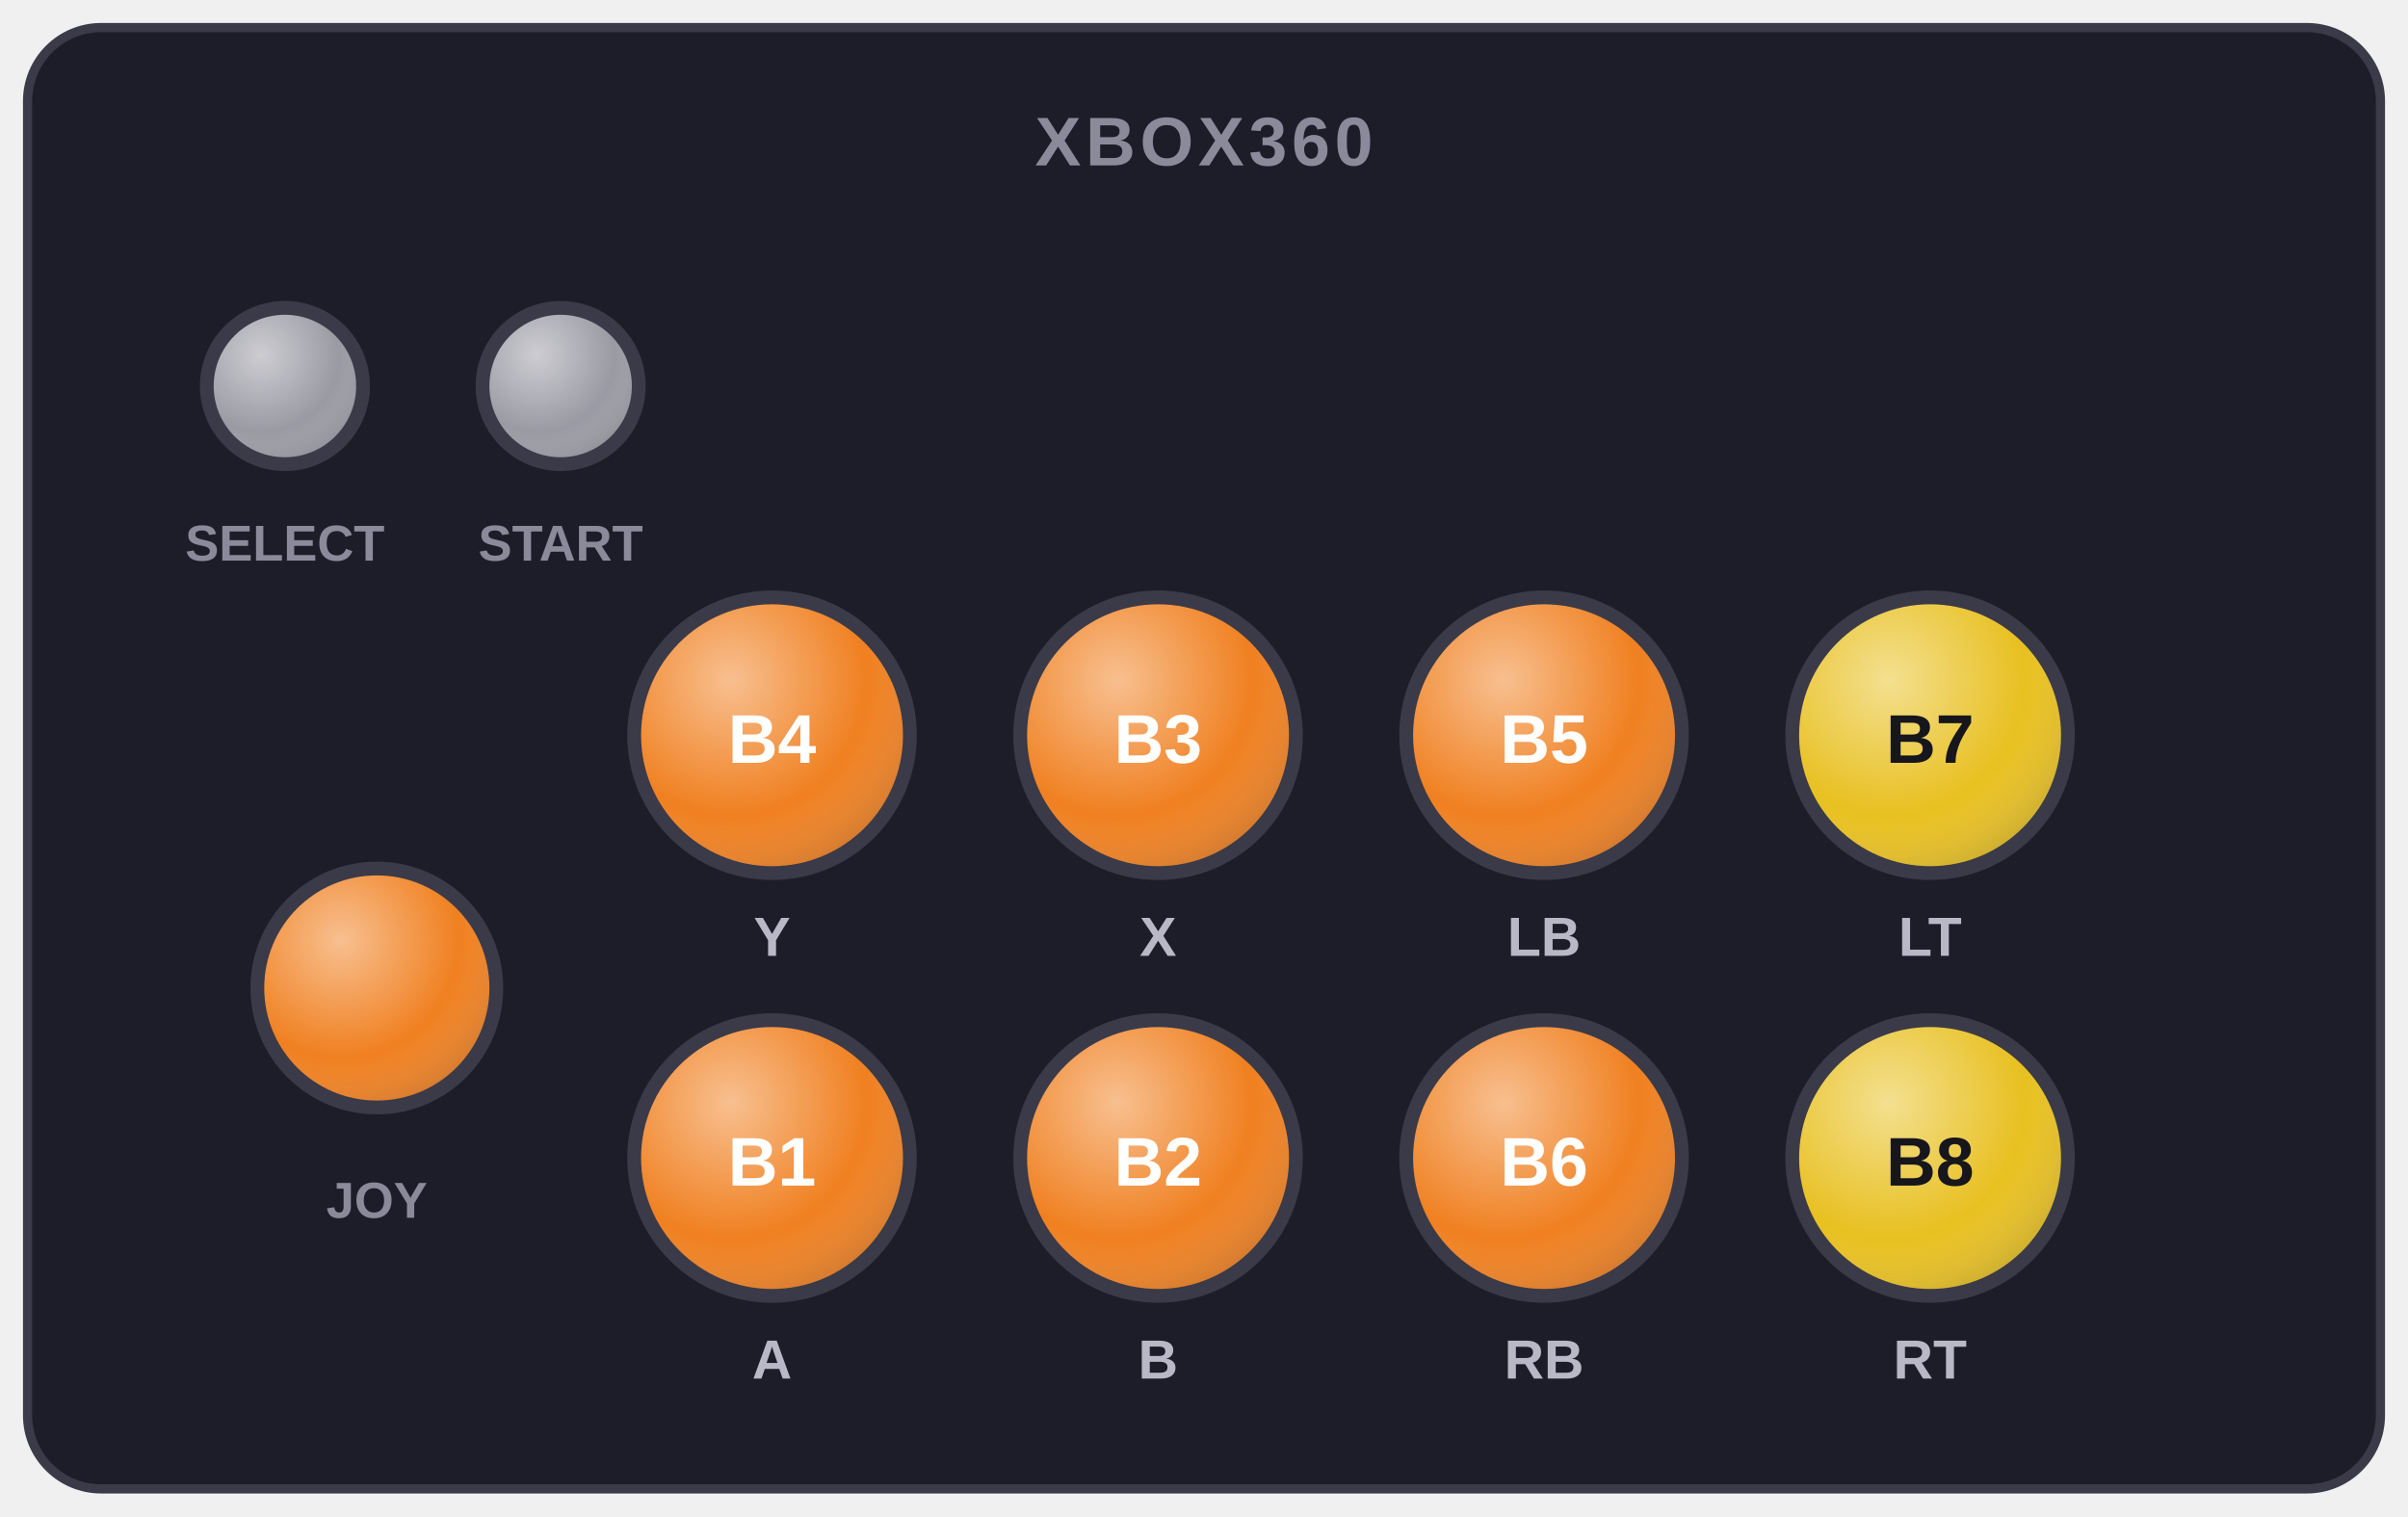
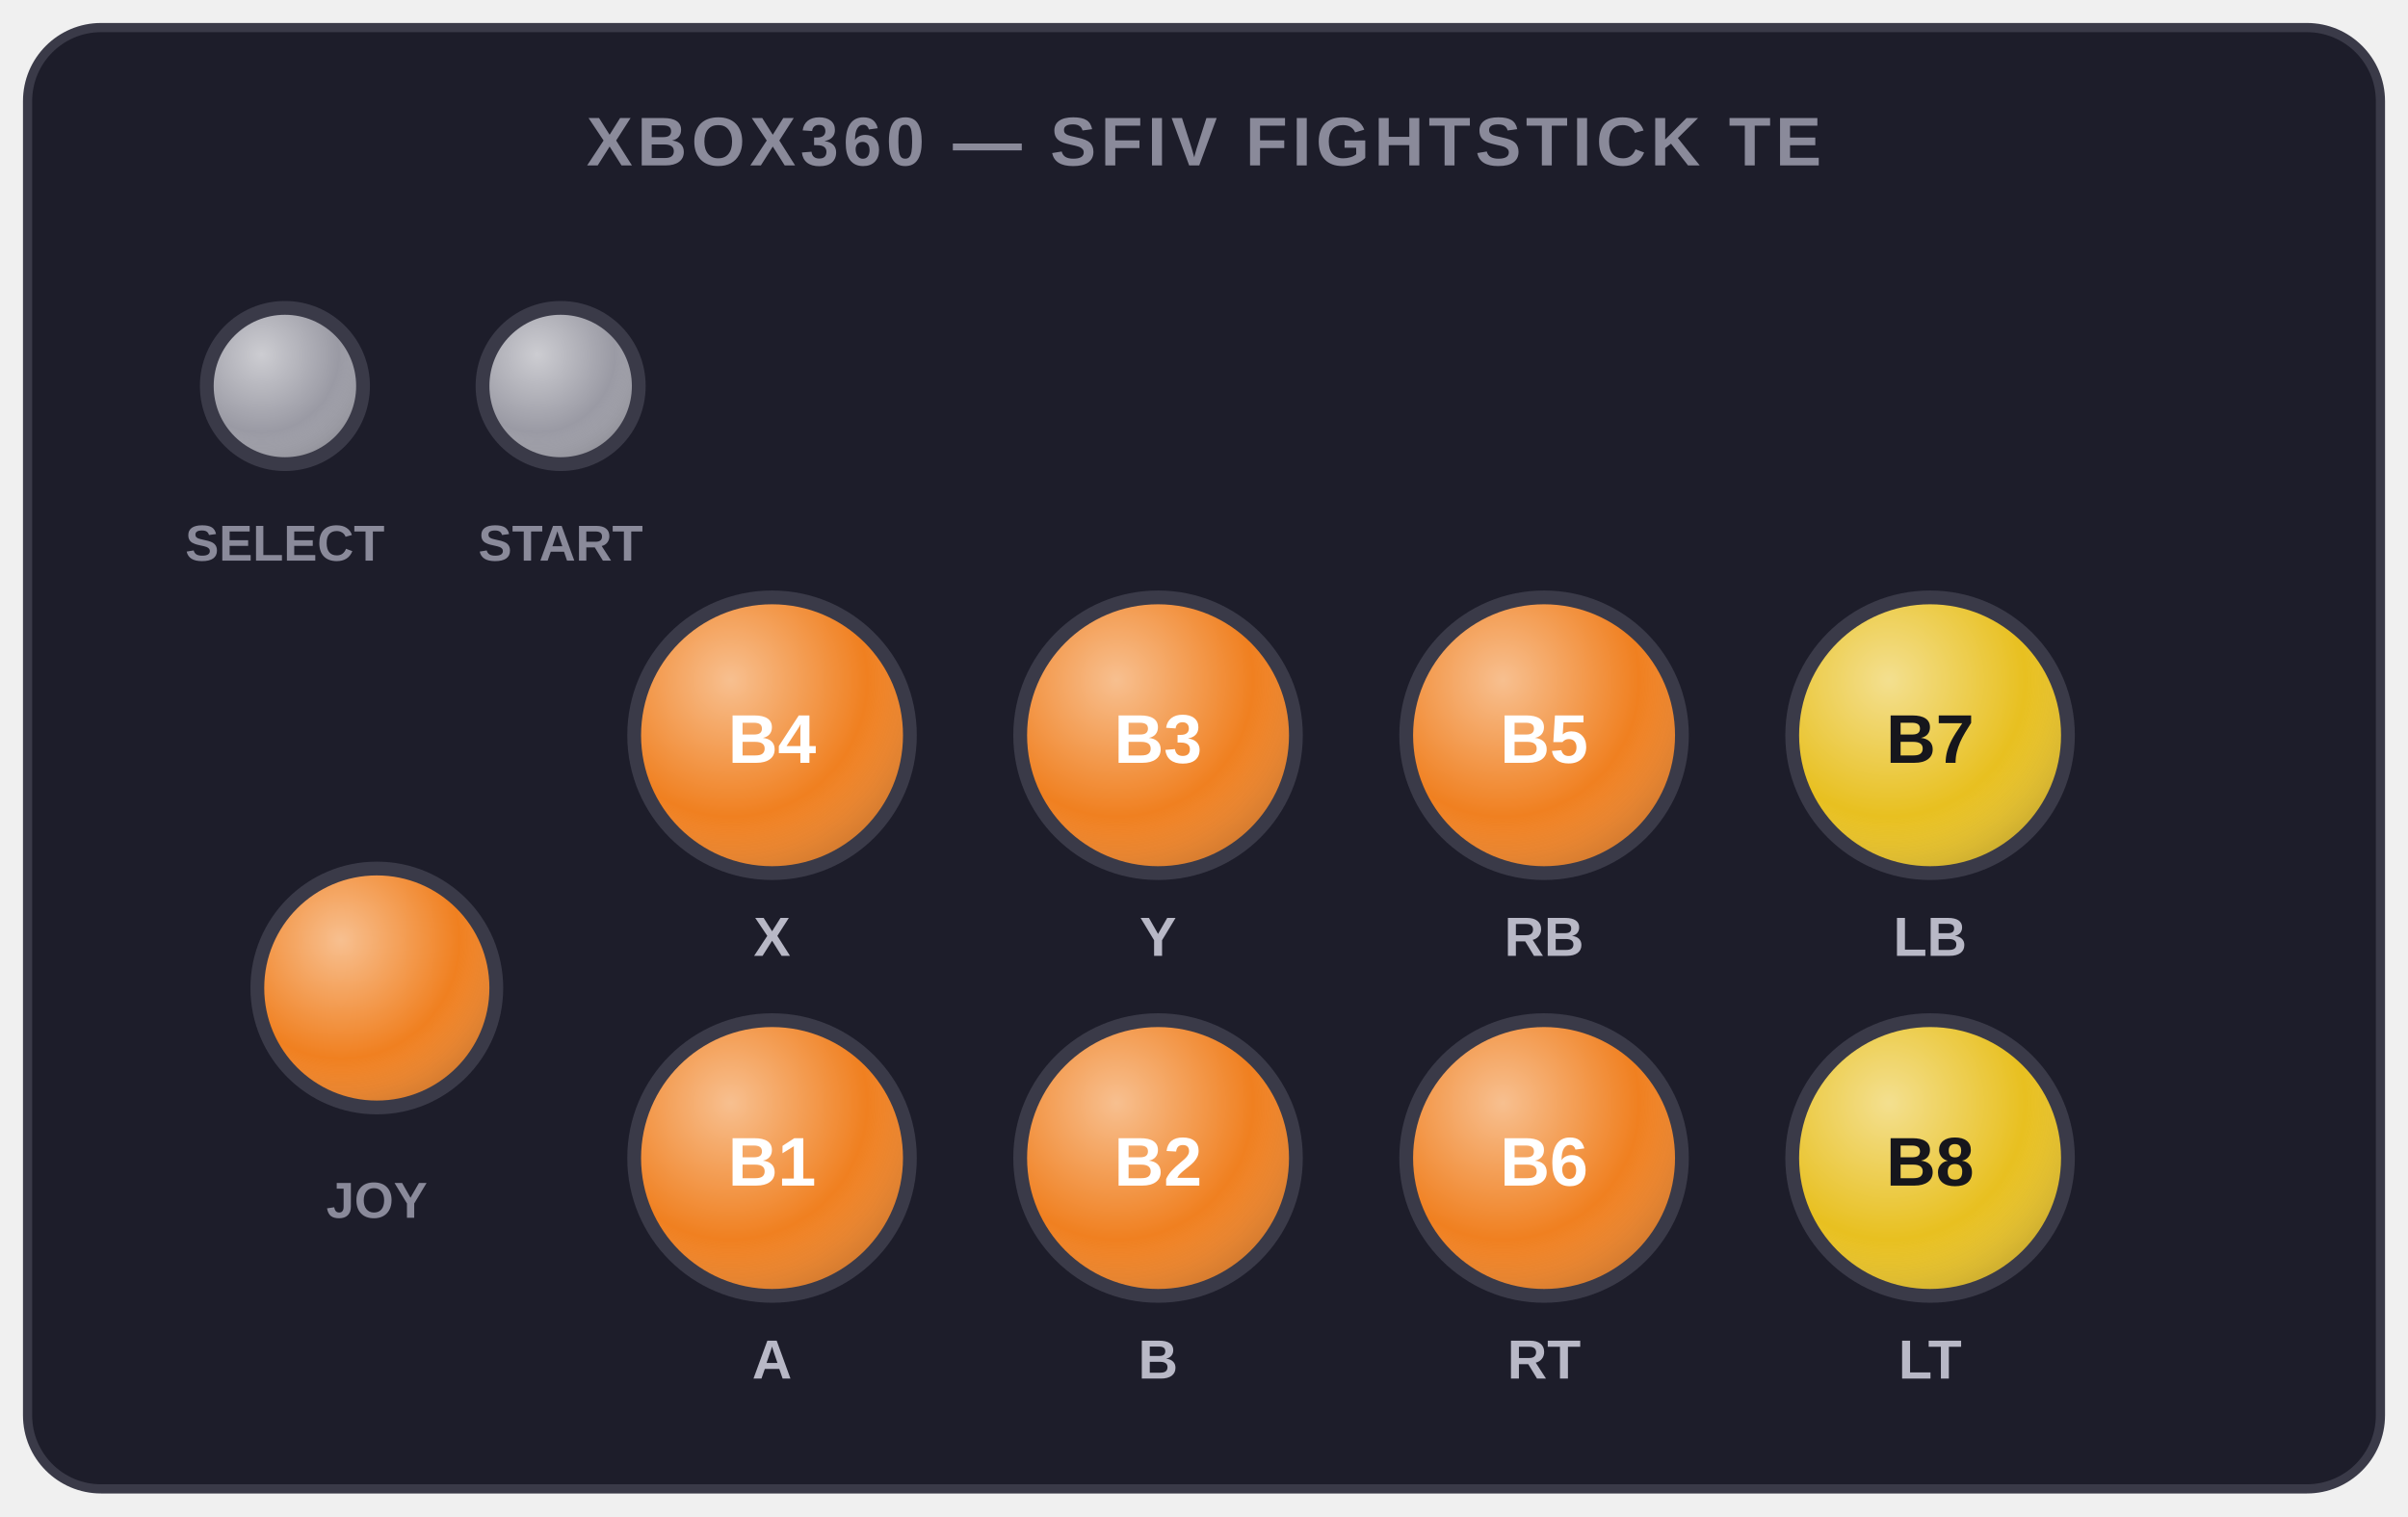
<svg xmlns="http://www.w3.org/2000/svg" viewBox="0 0 524 330" font-family="Segoe UI, Arial, sans-serif">
  <defs>
    <radialGradient id="dome" cx="0.35" cy="0.3" r="0.9">
      <stop offset="0" stop-color="#ffffff" stop-opacity="0.5" />
      <stop offset="0.55" stop-color="#ffffff" stop-opacity="0" />
      <stop offset="1" stop-color="#000000" stop-opacity="0.35" />
    </radialGradient>
  </defs>
  <rect x="6" y="6" width="512" height="318" rx="16" fill="#1d1d2a" stroke="#3a3a48" stroke-width="2" />
-   <text x="262" y="36" text-anchor="middle" fill="#8a8a9a" font-size="15" font-weight="bold" letter-spacing="1">XBOX360</text>
+   <text x="262" y="36" text-anchor="middle" fill="#8a8a9a" font-size="15" font-weight="bold" letter-spacing="1">XBOX360 — SFIV FIGHTSTICK TE</text>
  <circle cx="62" cy="84" r="17" fill="#9a9aa4" />
  <circle cx="62" cy="84" r="17" fill="url(#dome)" />
  <circle cx="62" cy="84" r="17" fill="none" stroke="#3a3a48" stroke-width="3" />
  <text x="62" y="122" text-anchor="middle" fill="#8a8a9a" font-size="11" font-weight="bold">SELECT</text>
  <circle cx="122" cy="84" r="17" fill="#9a9aa4" />
  <circle cx="122" cy="84" r="17" fill="url(#dome)" />
  <circle cx="122" cy="84" r="17" fill="none" stroke="#3a3a48" stroke-width="3" />
  <text x="122" y="122" text-anchor="middle" fill="#8a8a9a" font-size="11" font-weight="bold">START</text>
  <circle cx="82" cy="215" r="26" fill="#f08020" />
  <circle cx="82" cy="215" r="26" fill="url(#dome)" />
  <circle cx="82" cy="215" r="26" fill="none" stroke="#3a3a48" stroke-width="3" />
  <text x="82" y="265" text-anchor="middle" fill="#8a8a9a" font-size="11" font-weight="bold">JOY</text>
  <circle cx="168" cy="160" r="30" fill="#f08020" />
  <circle cx="168" cy="160" r="30" fill="url(#dome)" />
  <circle cx="168" cy="160" r="30" fill="none" stroke="#3a3a48" stroke-width="3" />
  <text x="168" y="166" text-anchor="middle" fill="#ffffff" font-size="15" font-weight="bold">B4</text>
-   <text x="168" y="208" text-anchor="middle" fill="#b8b8c6" font-size="12" font-weight="bold">Y</text>
+   <text x="168" y="208" text-anchor="middle" fill="#b8b8c6" font-size="12" font-weight="bold">X</text>
  <circle cx="252" cy="160" r="30" fill="#f08020" />
  <circle cx="252" cy="160" r="30" fill="url(#dome)" />
  <circle cx="252" cy="160" r="30" fill="none" stroke="#3a3a48" stroke-width="3" />
  <text x="252" y="166" text-anchor="middle" fill="#ffffff" font-size="15" font-weight="bold">B3</text>
-   <text x="252" y="208" text-anchor="middle" fill="#b8b8c6" font-size="12" font-weight="bold">X</text>
+   <text x="252" y="208" text-anchor="middle" fill="#b8b8c6" font-size="12" font-weight="bold">Y</text>
  <circle cx="336" cy="160" r="30" fill="#f08020" />
  <circle cx="336" cy="160" r="30" fill="url(#dome)" />
  <circle cx="336" cy="160" r="30" fill="none" stroke="#3a3a48" stroke-width="3" />
  <text x="336" y="166" text-anchor="middle" fill="#ffffff" font-size="15" font-weight="bold">B5</text>
-   <text x="336" y="208" text-anchor="middle" fill="#b8b8c6" font-size="12" font-weight="bold">LB</text>
+   <text x="336" y="208" text-anchor="middle" fill="#b8b8c6" font-size="12" font-weight="bold">RB</text>
  <circle cx="420" cy="160" r="30" fill="#e8c020" />
  <circle cx="420" cy="160" r="30" fill="url(#dome)" />
  <circle cx="420" cy="160" r="30" fill="none" stroke="#3a3a48" stroke-width="3" />
  <text x="420" y="166" text-anchor="middle" fill="#16161c" font-size="15" font-weight="bold">B7</text>
-   <text x="420" y="208" text-anchor="middle" fill="#b8b8c6" font-size="12" font-weight="bold">LT</text>
+   <text x="420" y="208" text-anchor="middle" fill="#b8b8c6" font-size="12" font-weight="bold">LB</text>
  <circle cx="168" cy="252" r="30" fill="#f08020" />
  <circle cx="168" cy="252" r="30" fill="url(#dome)" />
  <circle cx="168" cy="252" r="30" fill="none" stroke="#3a3a48" stroke-width="3" />
  <text x="168" y="258" text-anchor="middle" fill="#ffffff" font-size="15" font-weight="bold">B1</text>
  <text x="168" y="300" text-anchor="middle" fill="#b8b8c6" font-size="12" font-weight="bold">A</text>
  <circle cx="252" cy="252" r="30" fill="#f08020" />
  <circle cx="252" cy="252" r="30" fill="url(#dome)" />
  <circle cx="252" cy="252" r="30" fill="none" stroke="#3a3a48" stroke-width="3" />
  <text x="252" y="258" text-anchor="middle" fill="#ffffff" font-size="15" font-weight="bold">B2</text>
  <text x="252" y="300" text-anchor="middle" fill="#b8b8c6" font-size="12" font-weight="bold">B</text>
  <circle cx="336" cy="252" r="30" fill="#f08020" />
  <circle cx="336" cy="252" r="30" fill="url(#dome)" />
  <circle cx="336" cy="252" r="30" fill="none" stroke="#3a3a48" stroke-width="3" />
  <text x="336" y="258" text-anchor="middle" fill="#ffffff" font-size="15" font-weight="bold">B6</text>
-   <text x="336" y="300" text-anchor="middle" fill="#b8b8c6" font-size="12" font-weight="bold">RB</text>
+   <text x="336" y="300" text-anchor="middle" fill="#b8b8c6" font-size="12" font-weight="bold">RT</text>
  <circle cx="420" cy="252" r="30" fill="#e8c020" />
  <circle cx="420" cy="252" r="30" fill="url(#dome)" />
  <circle cx="420" cy="252" r="30" fill="none" stroke="#3a3a48" stroke-width="3" />
  <text x="420" y="258" text-anchor="middle" fill="#16161c" font-size="15" font-weight="bold">B8</text>
-   <text x="420" y="300" text-anchor="middle" fill="#b8b8c6" font-size="12" font-weight="bold">RT</text>
+   <text x="420" y="300" text-anchor="middle" fill="#b8b8c6" font-size="12" font-weight="bold">LT</text>
</svg>
